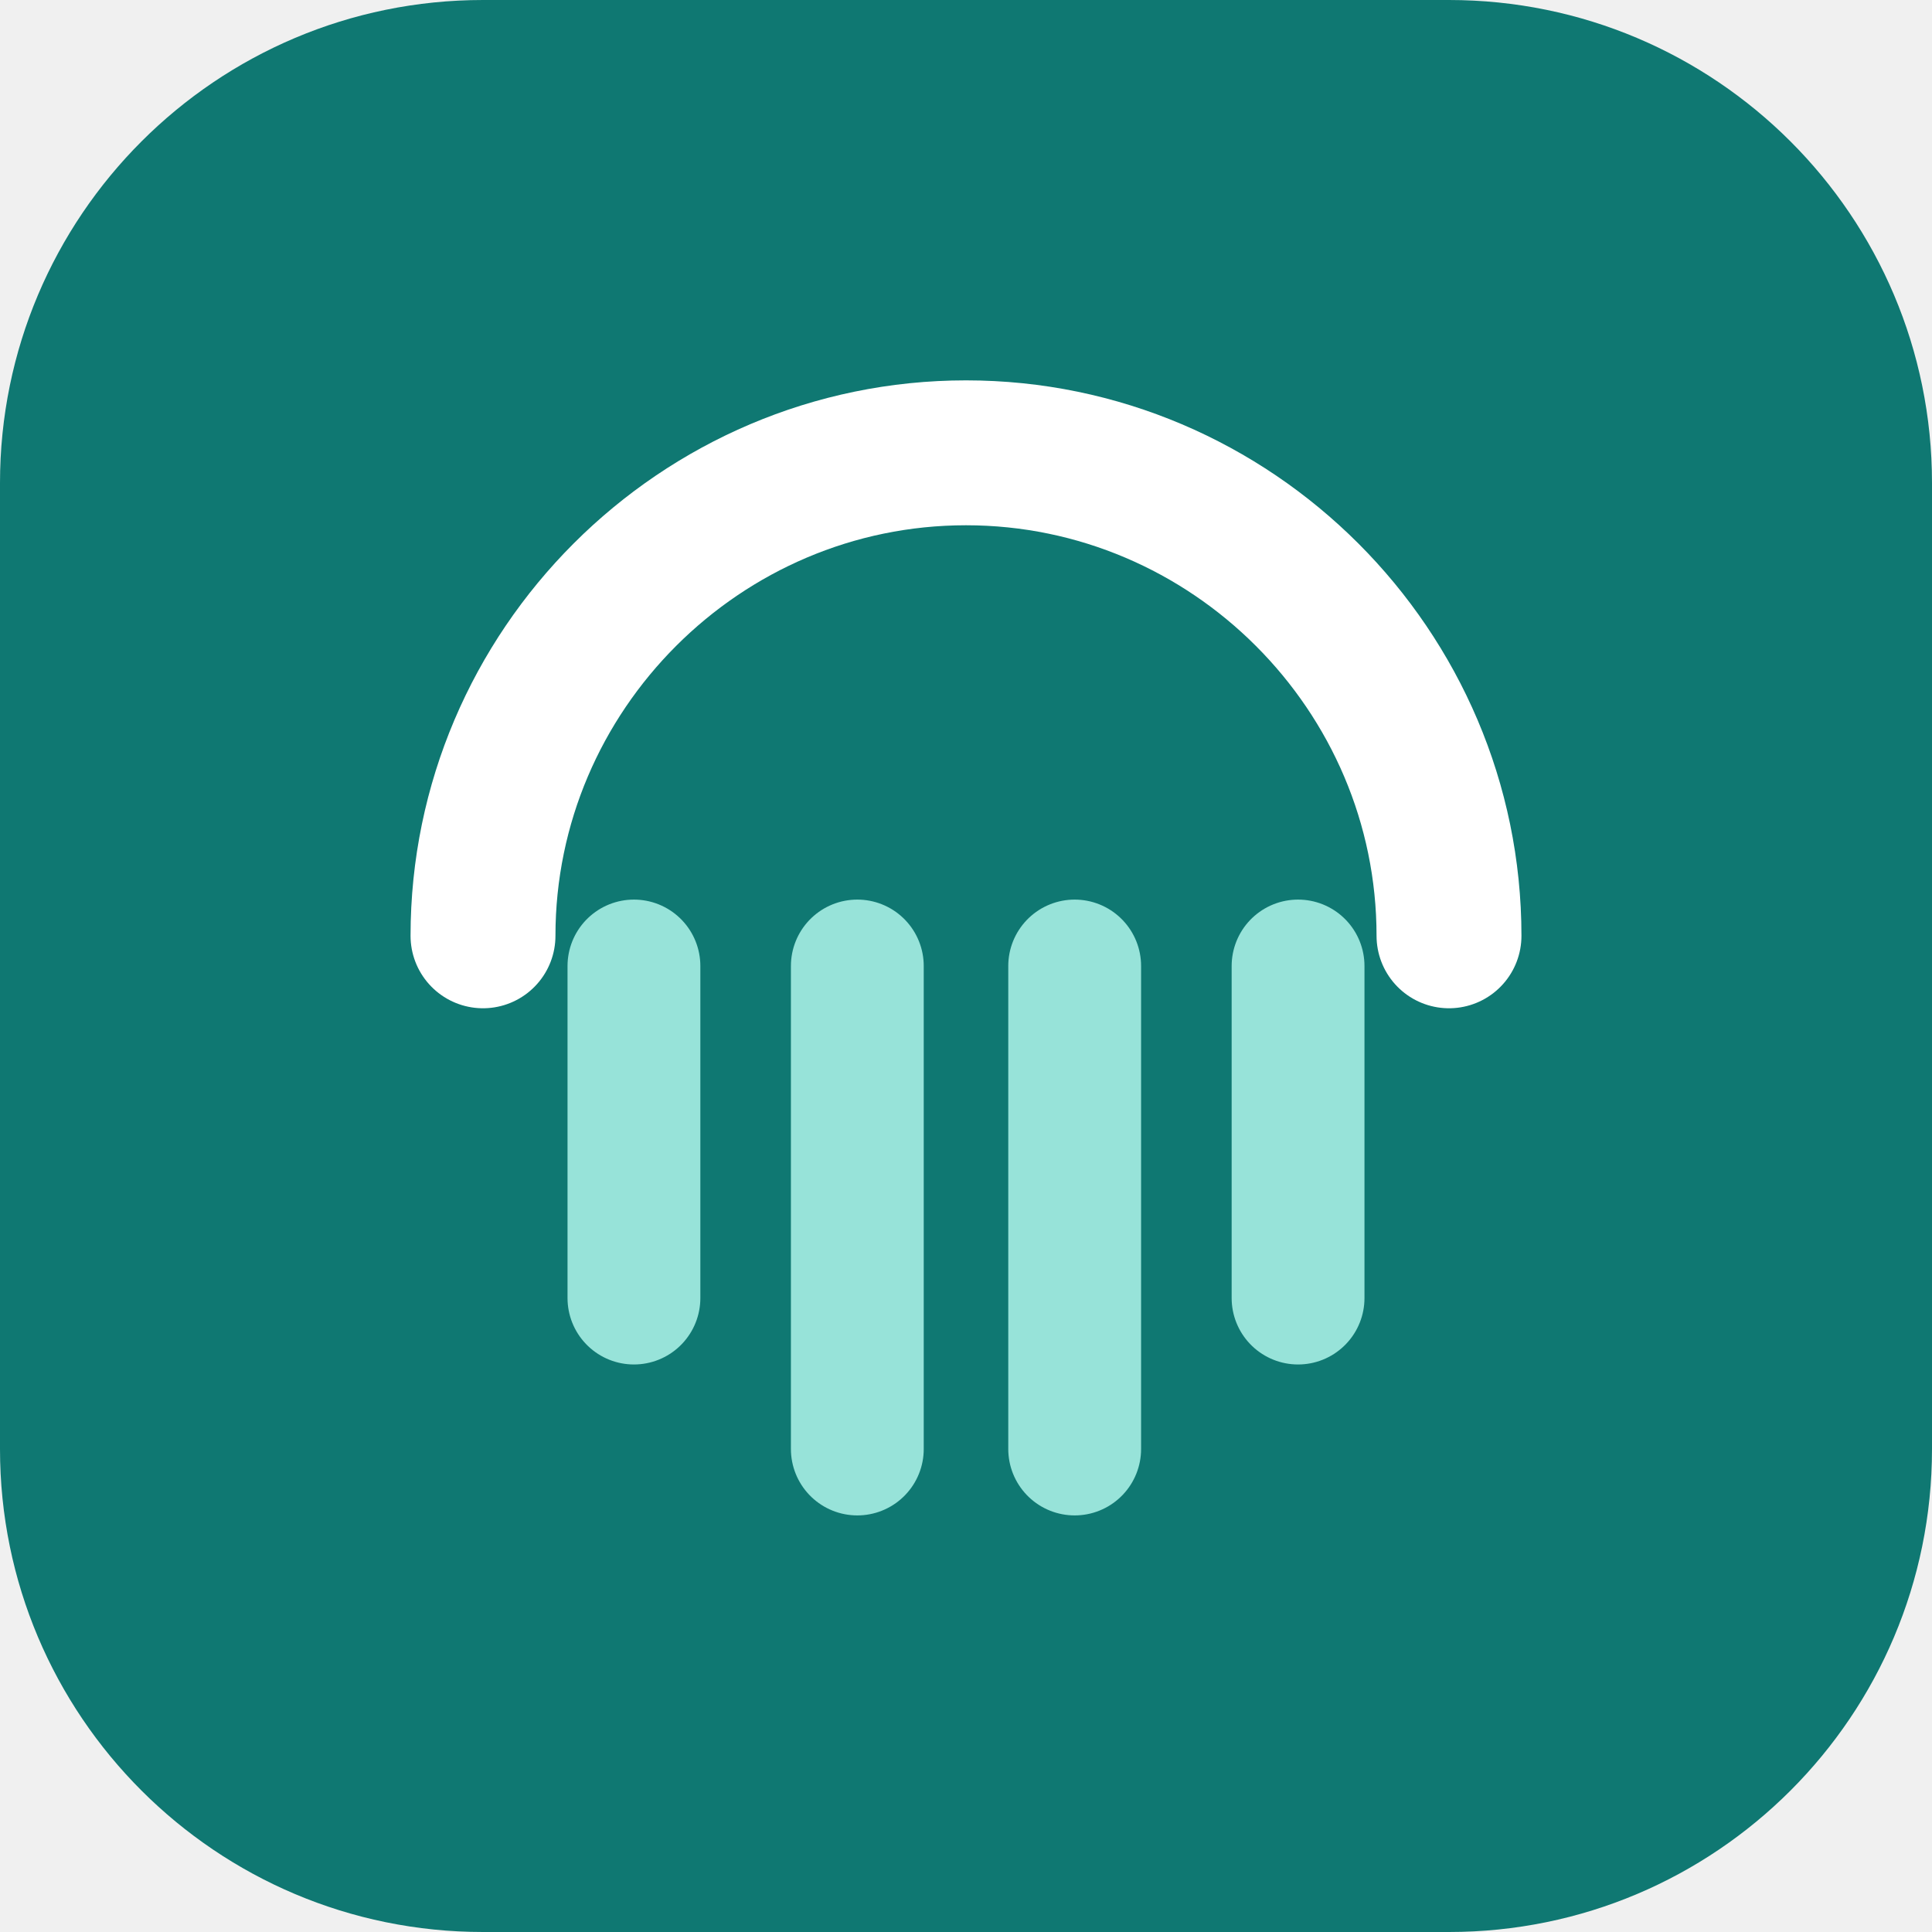
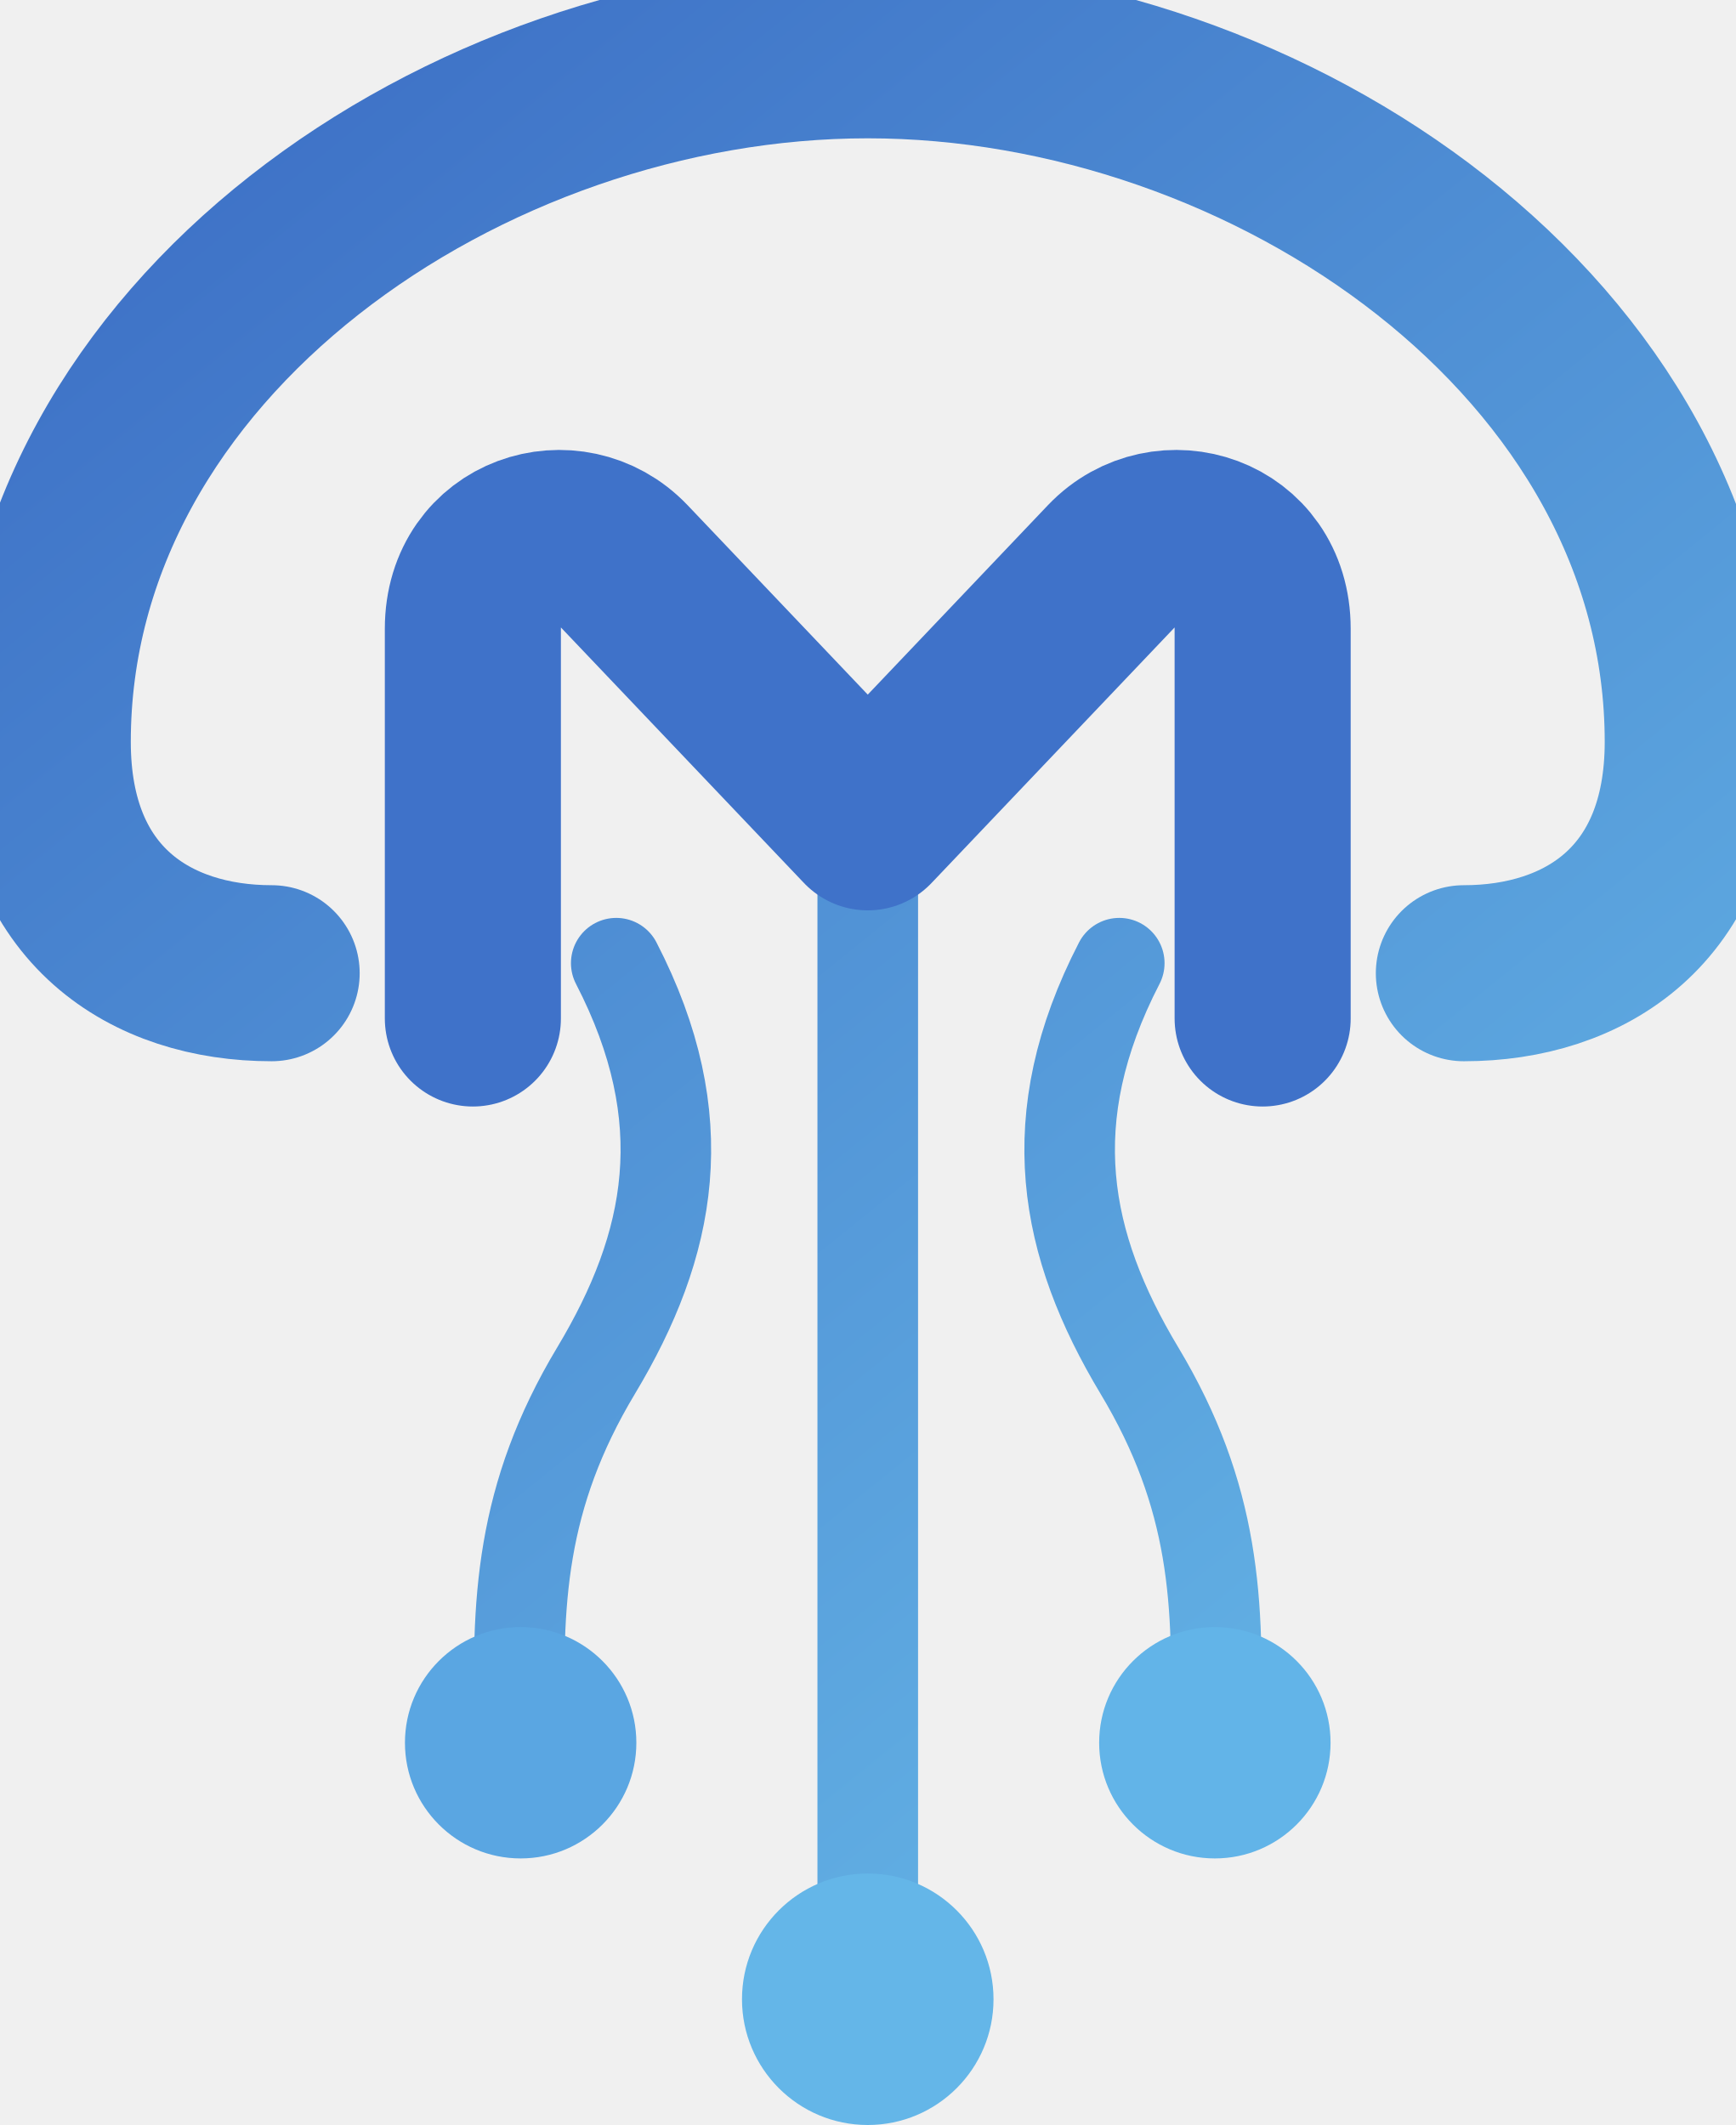
- <svg xmlns="http://www.w3.org/2000/svg" viewBox="0 0 32 32">
-   <rect width="32" height="32" rx="8" fill="#0f7872" />
-   <path d="M8 15.5c0-4.4 3.6-8 8-8s8 3.6 8 8" stroke="#fff" stroke-width="2.4" fill="none" stroke-linecap="round" />
-   <path d="M10.5 16v5.5M14.2 16v8M17.8 16v8M21.5 16v5.5" stroke="#97e3d9" stroke-width="2.2" stroke-linecap="round" />
+ <svg xmlns="http://www.w3.org/2000/svg" viewBox="455 195 690 845">
+   <defs>
+     <linearGradient id="g" x1="470" y1="215" x2="1130" y2="1030" gradientUnits="userSpaceOnUse">
+       <stop offset="0" stop-color="#3b6cc4" />
+       <stop offset="1" stop-color="#6cc2ec" />
+     </linearGradient>
+   </defs>
+   <g fill="none" stroke-linecap="round" stroke-linejoin="round">
+     <path d="M563 582 C515 582 472 555 472 490 C472 330 640 215 800 215 C960 215 1128 330 1128 490 C1128 555 1085 582 1037 582" stroke="url(#g)" stroke-width="70" />
+     <path d="M800 525 V 990" stroke="url(#g)" stroke-width="40" />
+     <path d="M700 578 C732 640 722 690 692 740 C662 790 660 832 662 885" stroke="url(#g)" stroke-width="36" />
+     <path d="M900 578 C868 640 878 690 908 740 C938 790 940 832 938 885" stroke="url(#g)" stroke-width="36" />
+     <path d="M643 600 V 445 C643 410 682 398 703 420 L 800 522 L 897 420 C918 398 957 410 957 445 V 600" stroke="#3f72c9" stroke-width="70" />
+   </g>
+   <circle cx="662" cy="888" r="46" fill="#5aa6e2" />
+   <circle cx="938" cy="888" r="46" fill="#62b4e8" />
+   <circle cx="800" cy="990" r="50" fill="#64b6e8" />
</svg>
